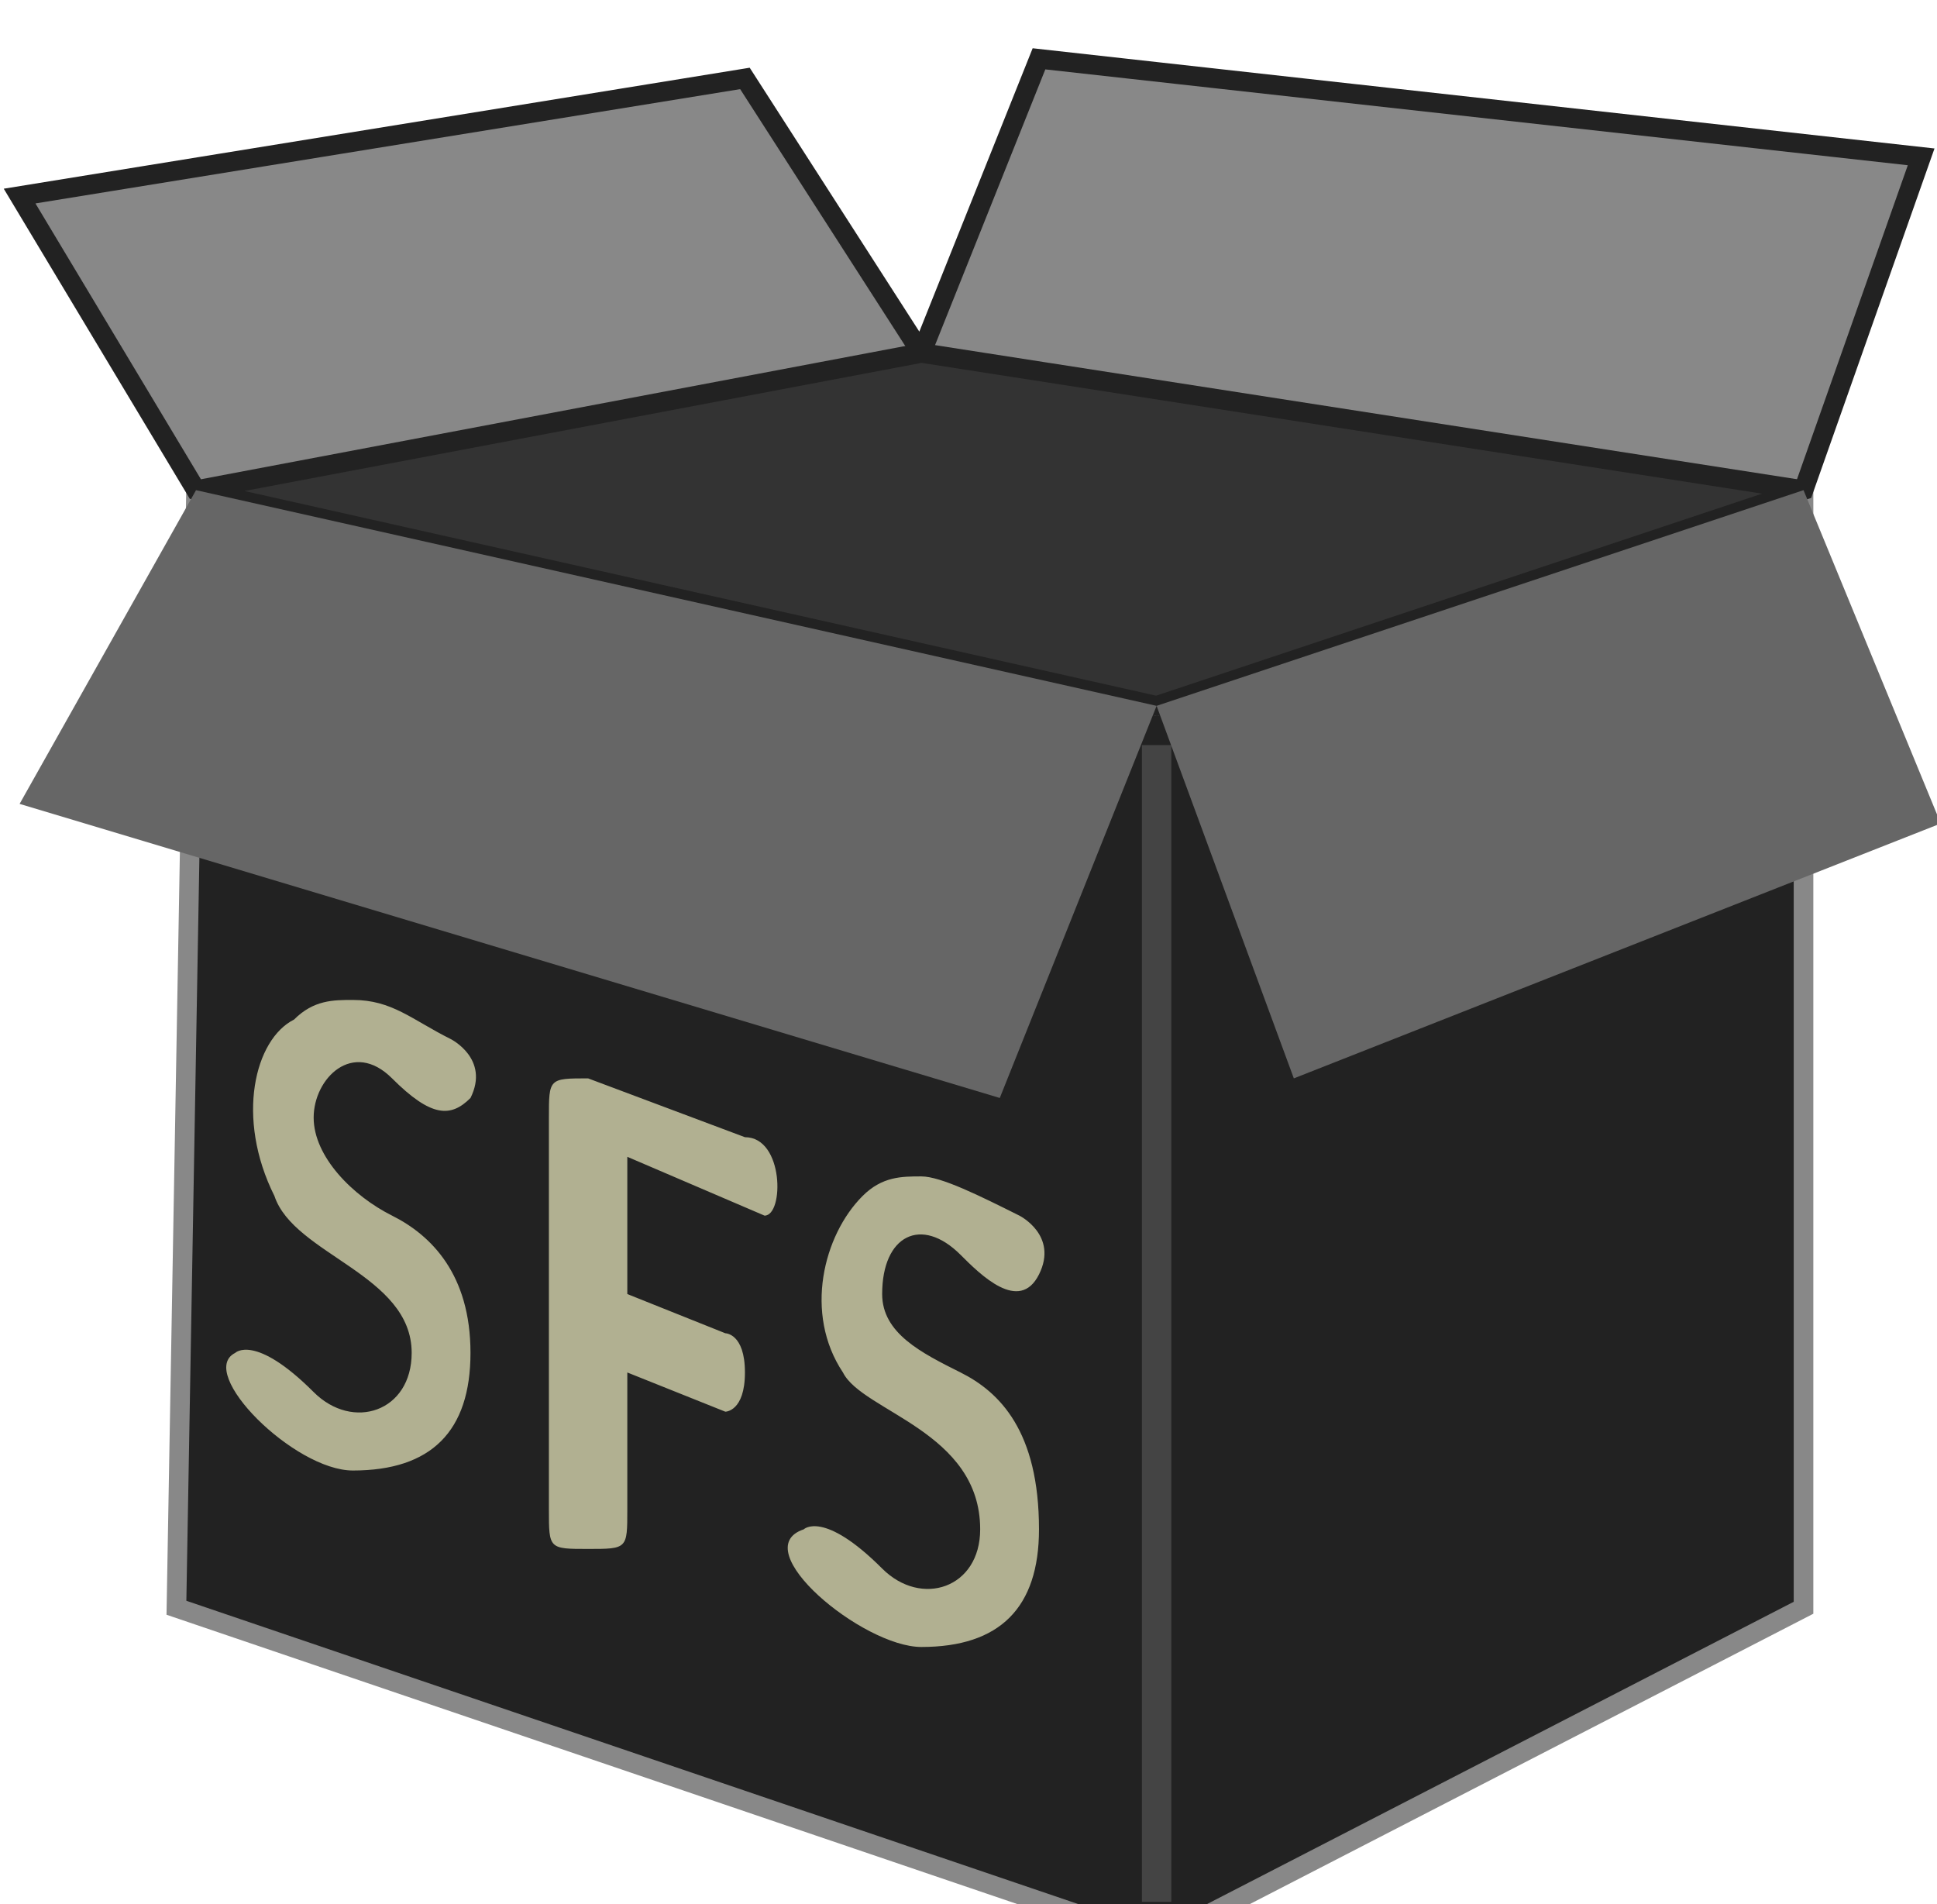
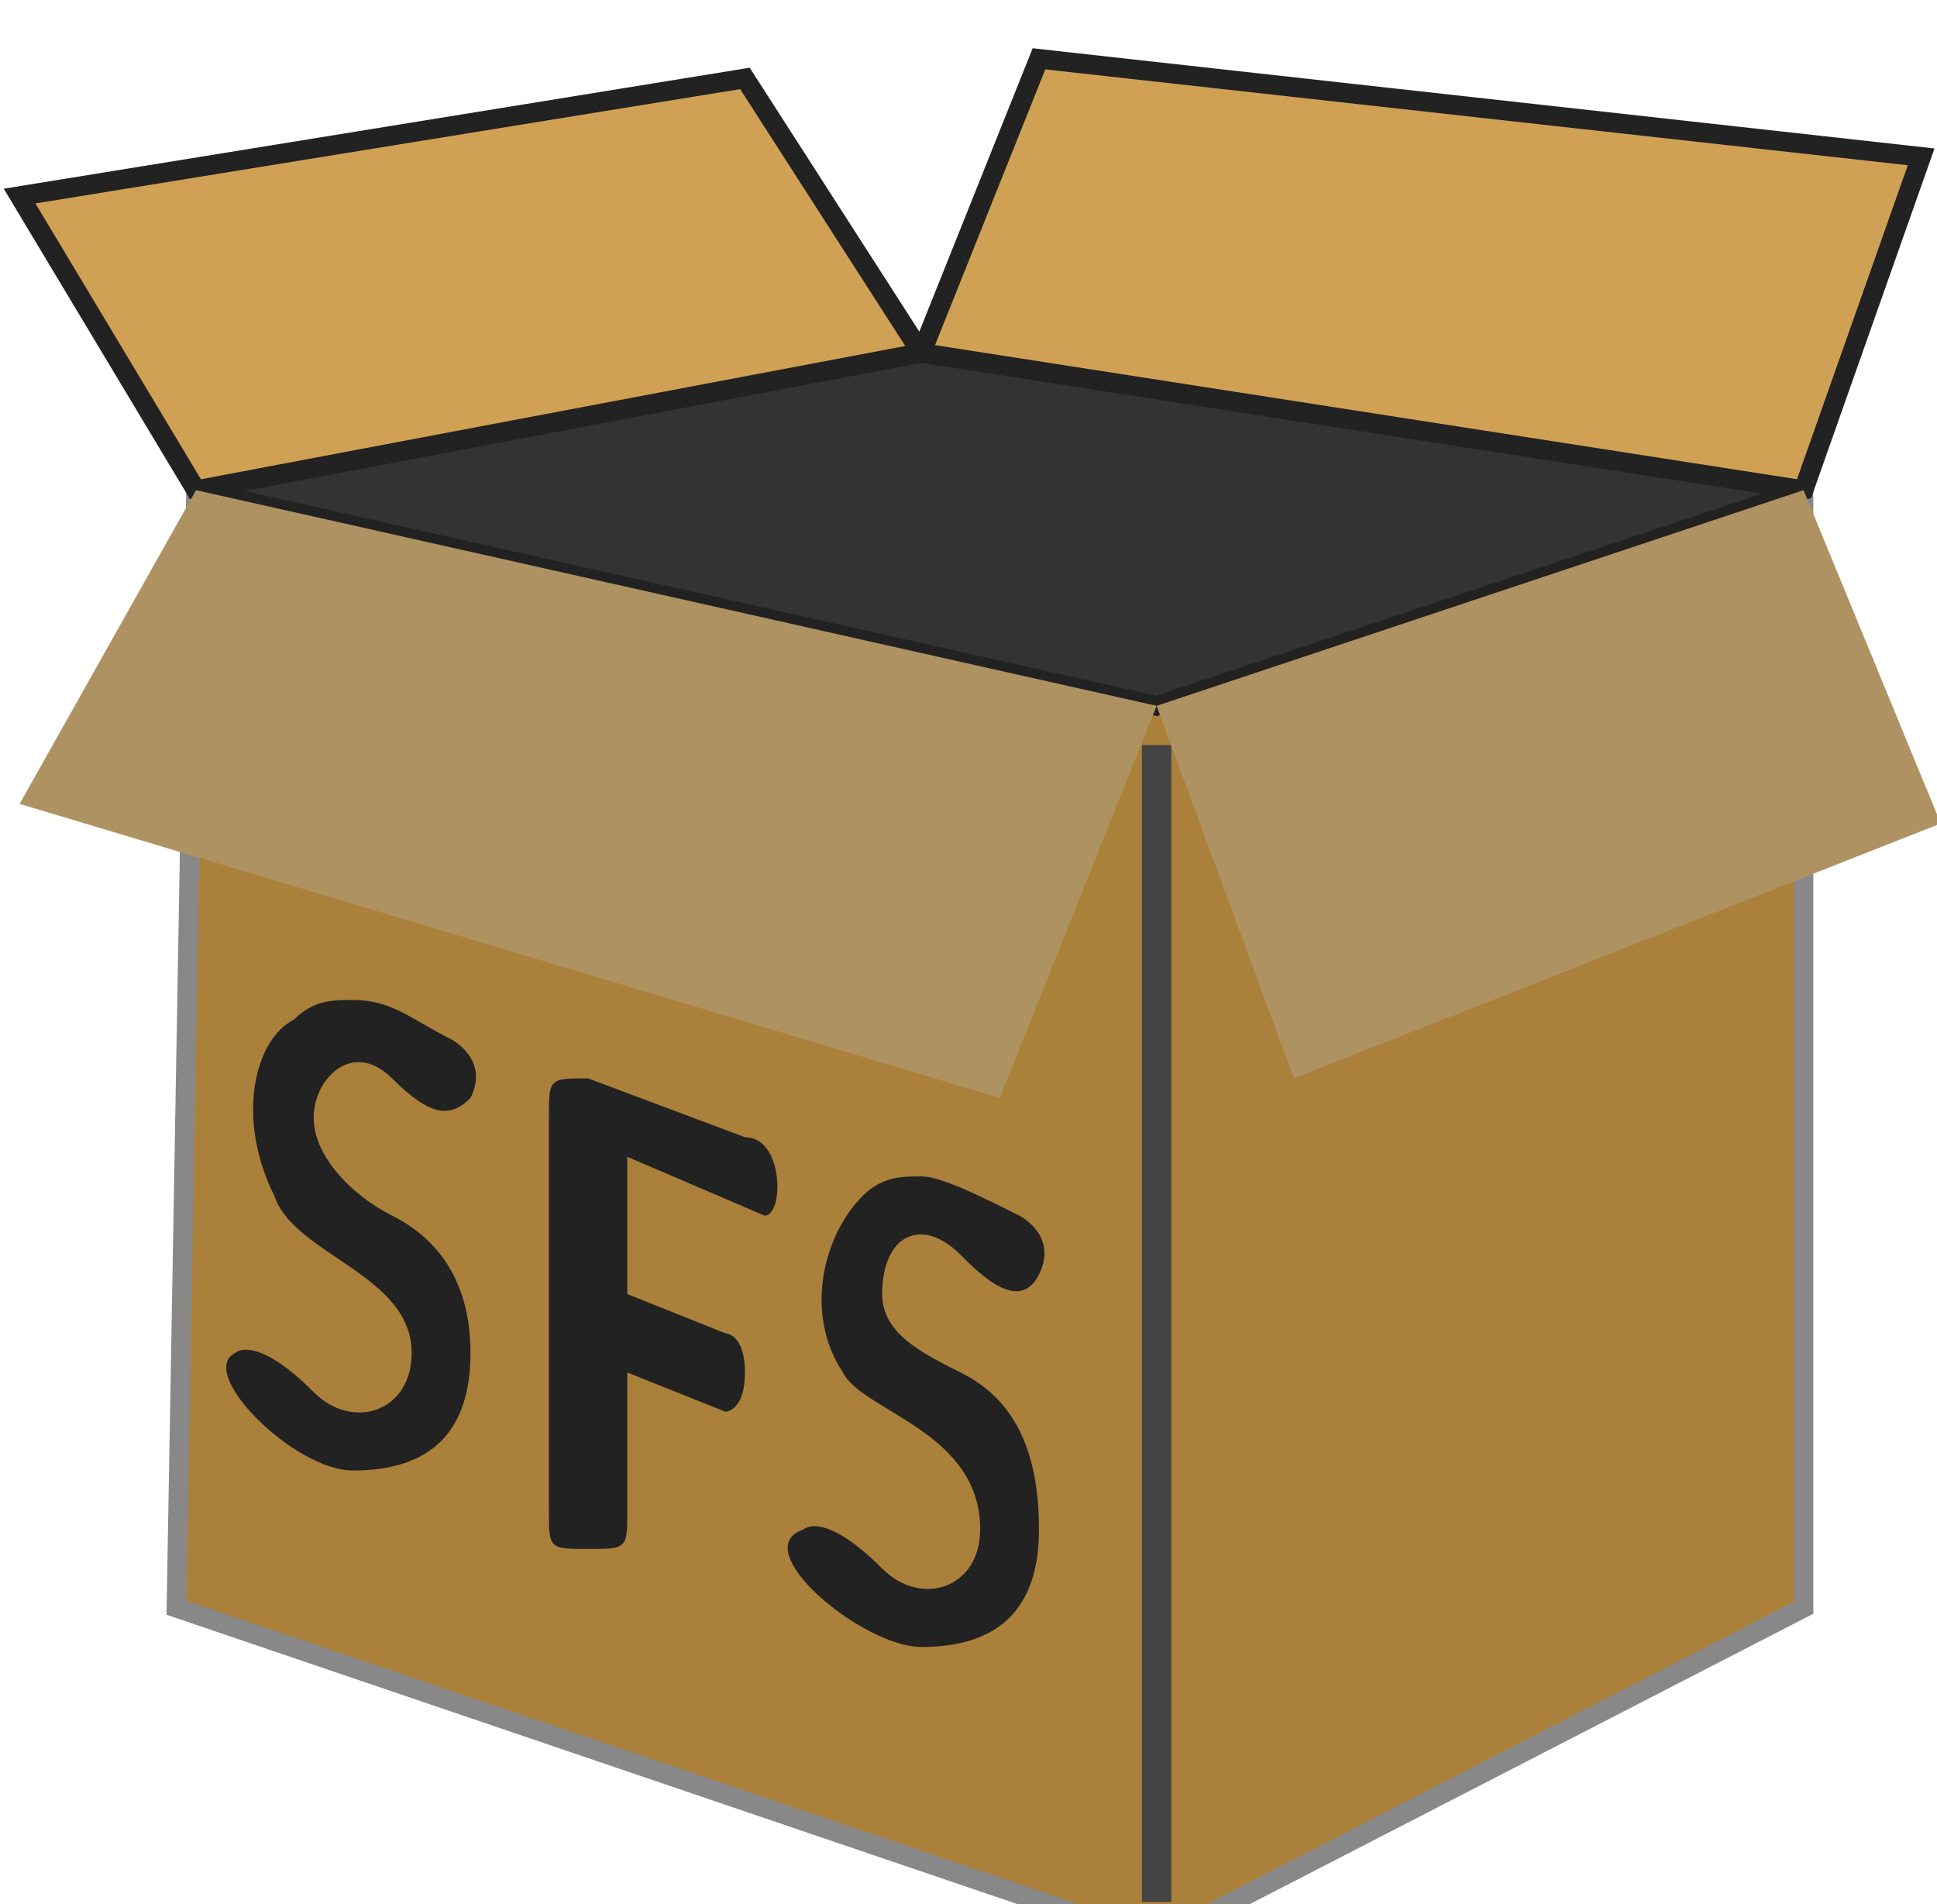
<svg xmlns="http://www.w3.org/2000/svg" version="1.1" viewBox="100 100">
-   <path style="fill:#222222;stroke:#888888" d="M 92,25 92,82 59,99 9,82 10,25 59,36 z" />
-   <path style="fill:#888888;stroke:#222222;stroke-width:1" d="M 10,25 1,10 38,4 47,18 53,3 98,8 92,25 59,36 z" />
+   <path style="fill:#AA803B;stroke:#888888" d="M 92,25 92,82 59,99 9,82 10,25 59,36 z" />
+   <path style="fill:#D0A154;stroke:#222222;stroke-width:1" d="M 10,25 1,10 38,4 47,18 53,3 98,8 92,25 59,36 z" />
  <path style="fill:#333333;stroke:#222222;stroke-width:1" d="M 10,25 47,18 92,25 59,36 z" />
  <path style="fill:none;stroke:#444444;stroke-width:1.5" d="m 59,38 0,59" />
-   <path style="fill:#666666;stroke:none;" d="M 1,41 10,25 59,36 92,25 99,42 66,55 59,36 51,56 z" />
-   <path style="fill:#B1B091;stroke:none;" d="M 18 51 C 17 51 16 51 15 52 C 13 53 12 57 14 61 C 15 64 21 65 21 69 C 21 72 18 73 16 71 C 13 68 12 69 12 69 C 10 70 15 75 18 75 C 22 75 24 73 24 69 C 24 65 22 63 20 62 C 18 61 16 59 16 57 C 16 55 18 53 20 55 C 22 57 23 57 24 56 C 25 54 23 53 23 53 C 21 52 20 51 18 51 z M 30 55 C 28 55 28 55 28 57 L 28 77 C 28 79 28 79 30 79 C 32 79 32 79 32 77 L 32 70 L 37 72 C 37 72 38 72 38 70 C 38 68 37 68 37 68 L 32 66 L 32 59 L 39 62 C 40 62 40 58 38 58 L 30 55 z M 47 60 C 46 60 45 60 44 61 C 42 63 41 67 43 70 C 44 72 50 73 50 78 C 50 81 47 82 45 80 C 42 77 41 78 41 78 C 38 79 44 84 47 84 C 51 84 53 82 53 78 C 53 73 51 71 49 70 C 47 69 45 68 45 66 C 45 63 47 62 49 64 C 50 65 52 67 53 65 C 54 63 52 62 52 62 C 50 61 48 60 47 60 z " />
+   <path style="fill:#AF9262;stroke:none;" d="M 1,41 10,25 59,36 92,25 99,42 66,55 59,36 51,56 z" />
+   <path style="fill:#222222;stroke:none;" d="M 18 51 C 17 51 16 51 15 52 C 13 53 12 57 14 61 C 15 64 21 65 21 69 C 21 72 18 73 16 71 C 13 68 12 69 12 69 C 10 70 15 75 18 75 C 22 75 24 73 24 69 C 24 65 22 63 20 62 C 18 61 16 59 16 57 C 16 55 18 53 20 55 C 22 57 23 57 24 56 C 25 54 23 53 23 53 C 21 52 20 51 18 51 z M 30 55 C 28 55 28 55 28 57 L 28 77 C 28 79 28 79 30 79 C 32 79 32 79 32 77 L 32 70 L 37 72 C 37 72 38 72 38 70 C 38 68 37 68 37 68 L 32 66 L 32 59 L 39 62 C 40 62 40 58 38 58 L 30 55 z M 47 60 C 46 60 45 60 44 61 C 42 63 41 67 43 70 C 44 72 50 73 50 78 C 50 81 47 82 45 80 C 42 77 41 78 41 78 C 38 79 44 84 47 84 C 51 84 53 82 53 78 C 53 73 51 71 49 70 C 47 69 45 68 45 66 C 45 63 47 62 49 64 C 50 65 52 67 53 65 C 54 63 52 62 52 62 C 50 61 48 60 47 60 z " />
</svg>
